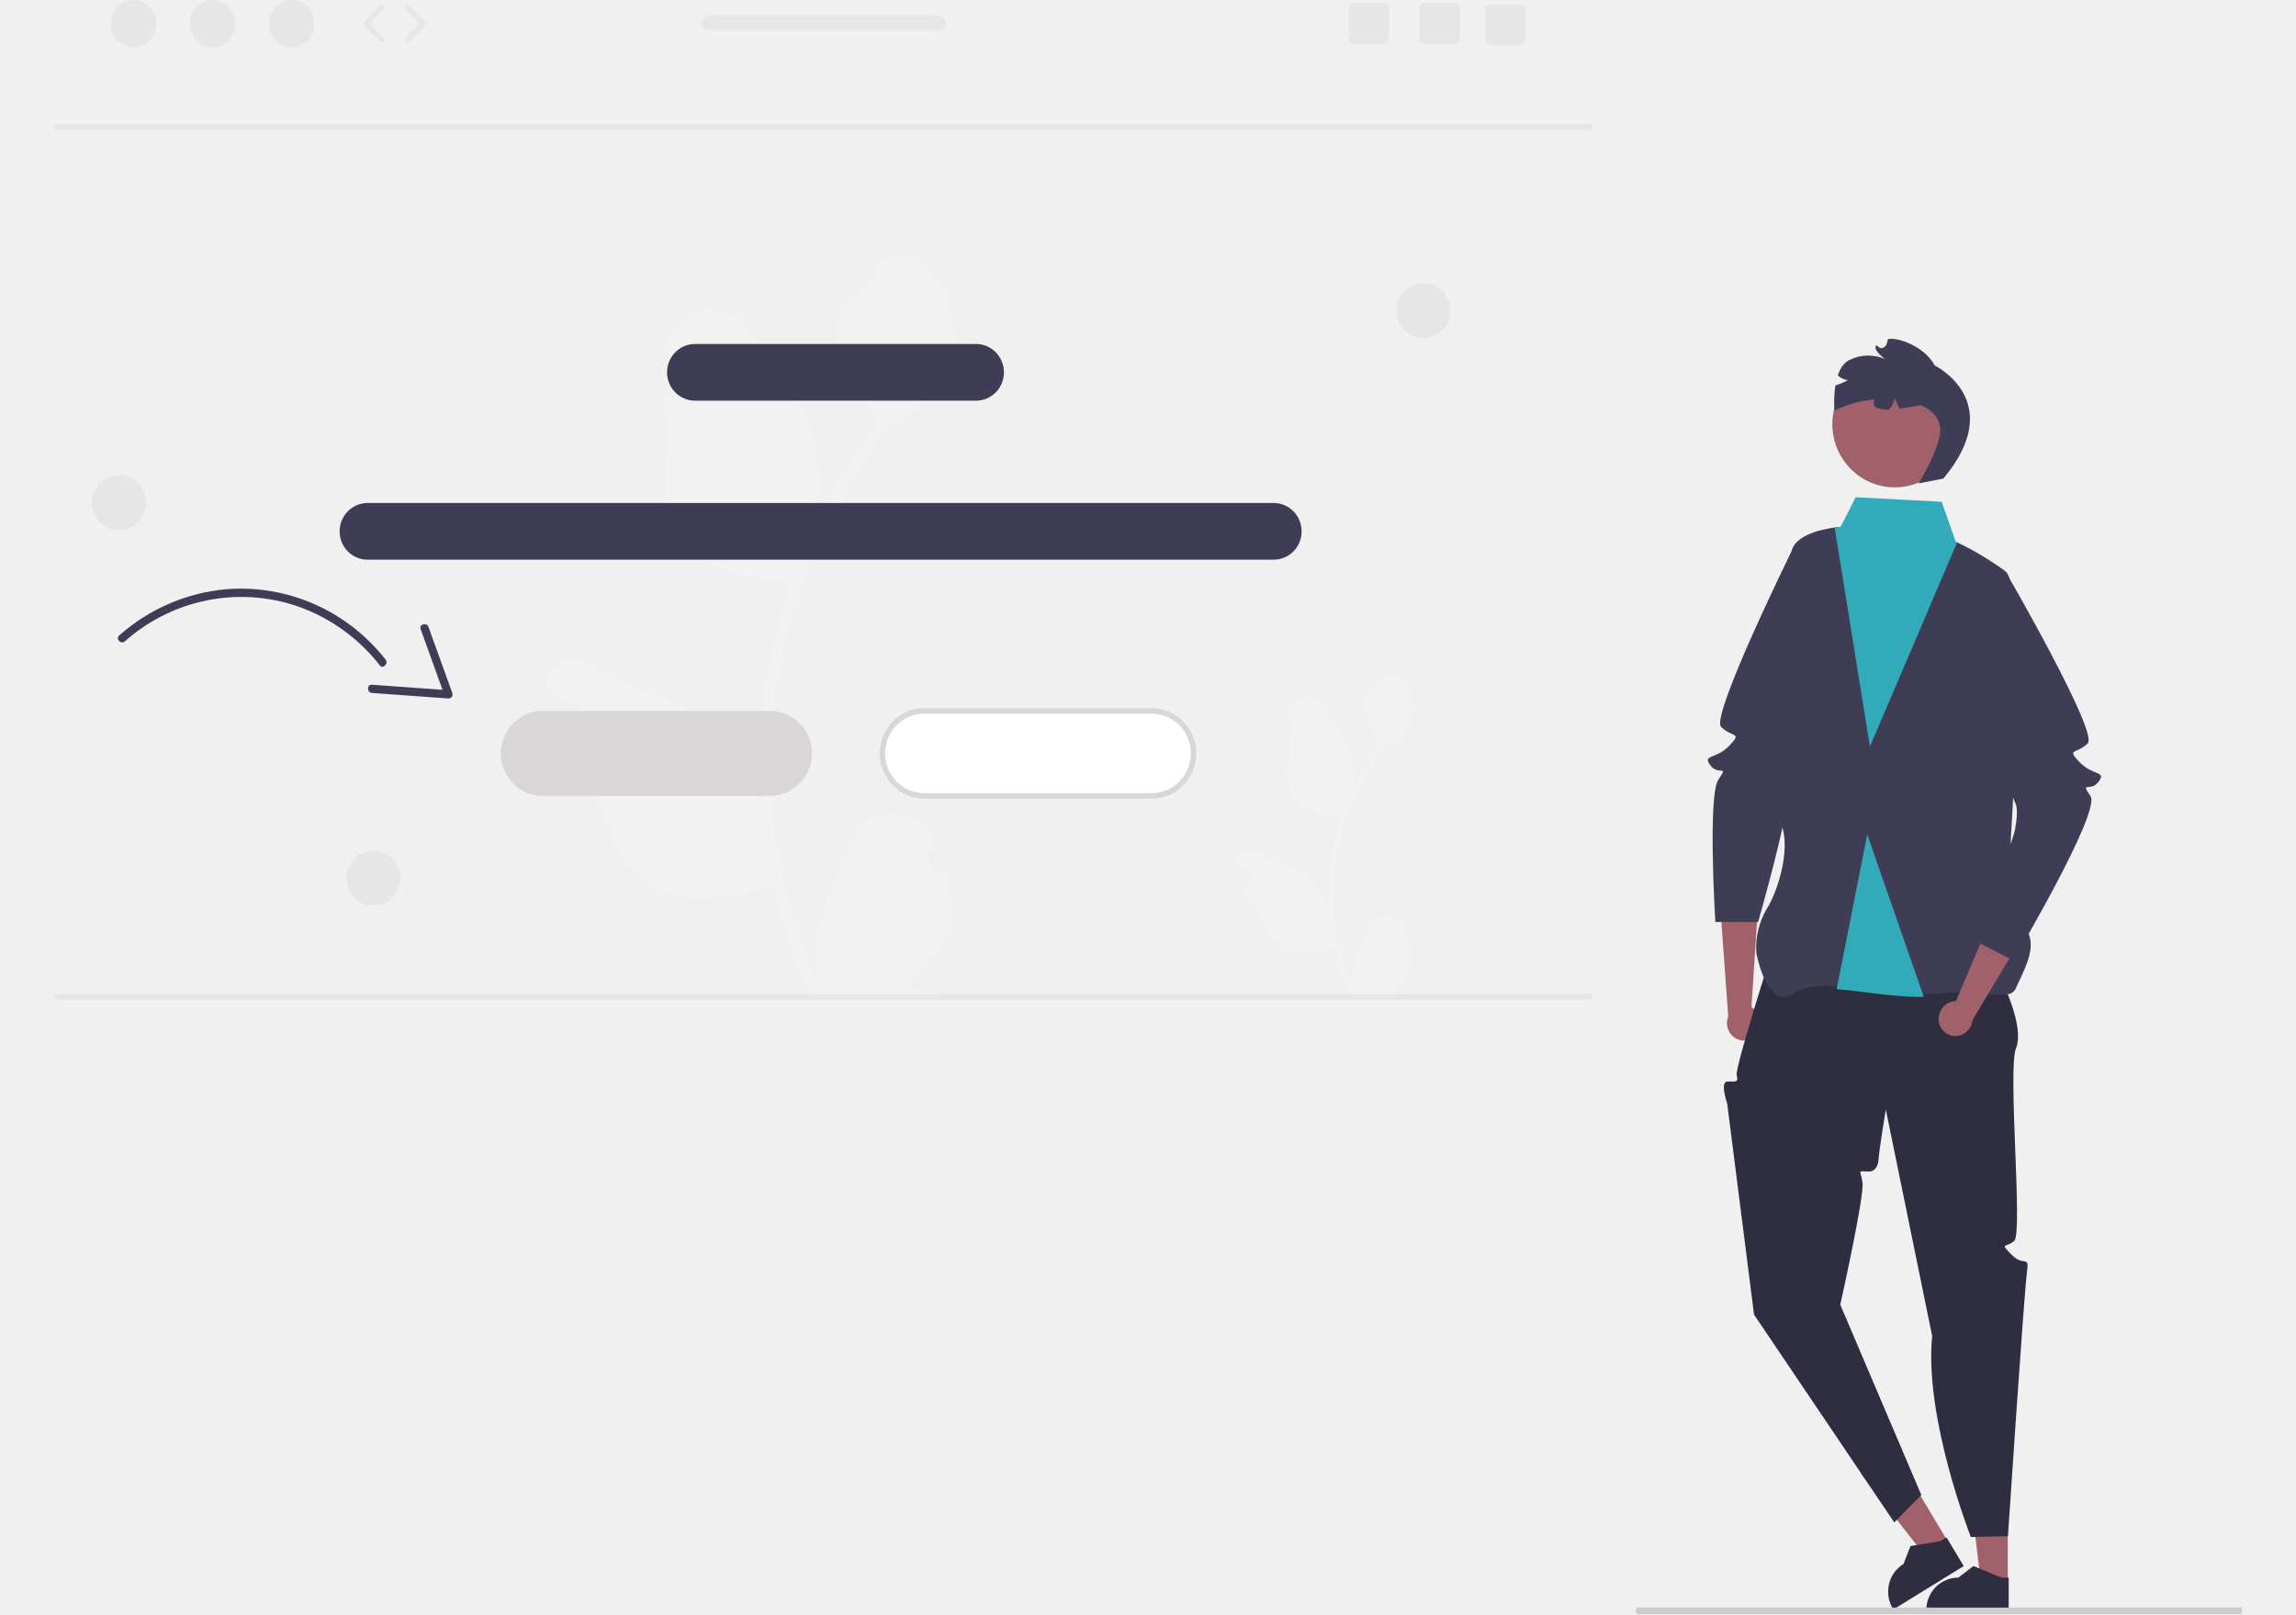
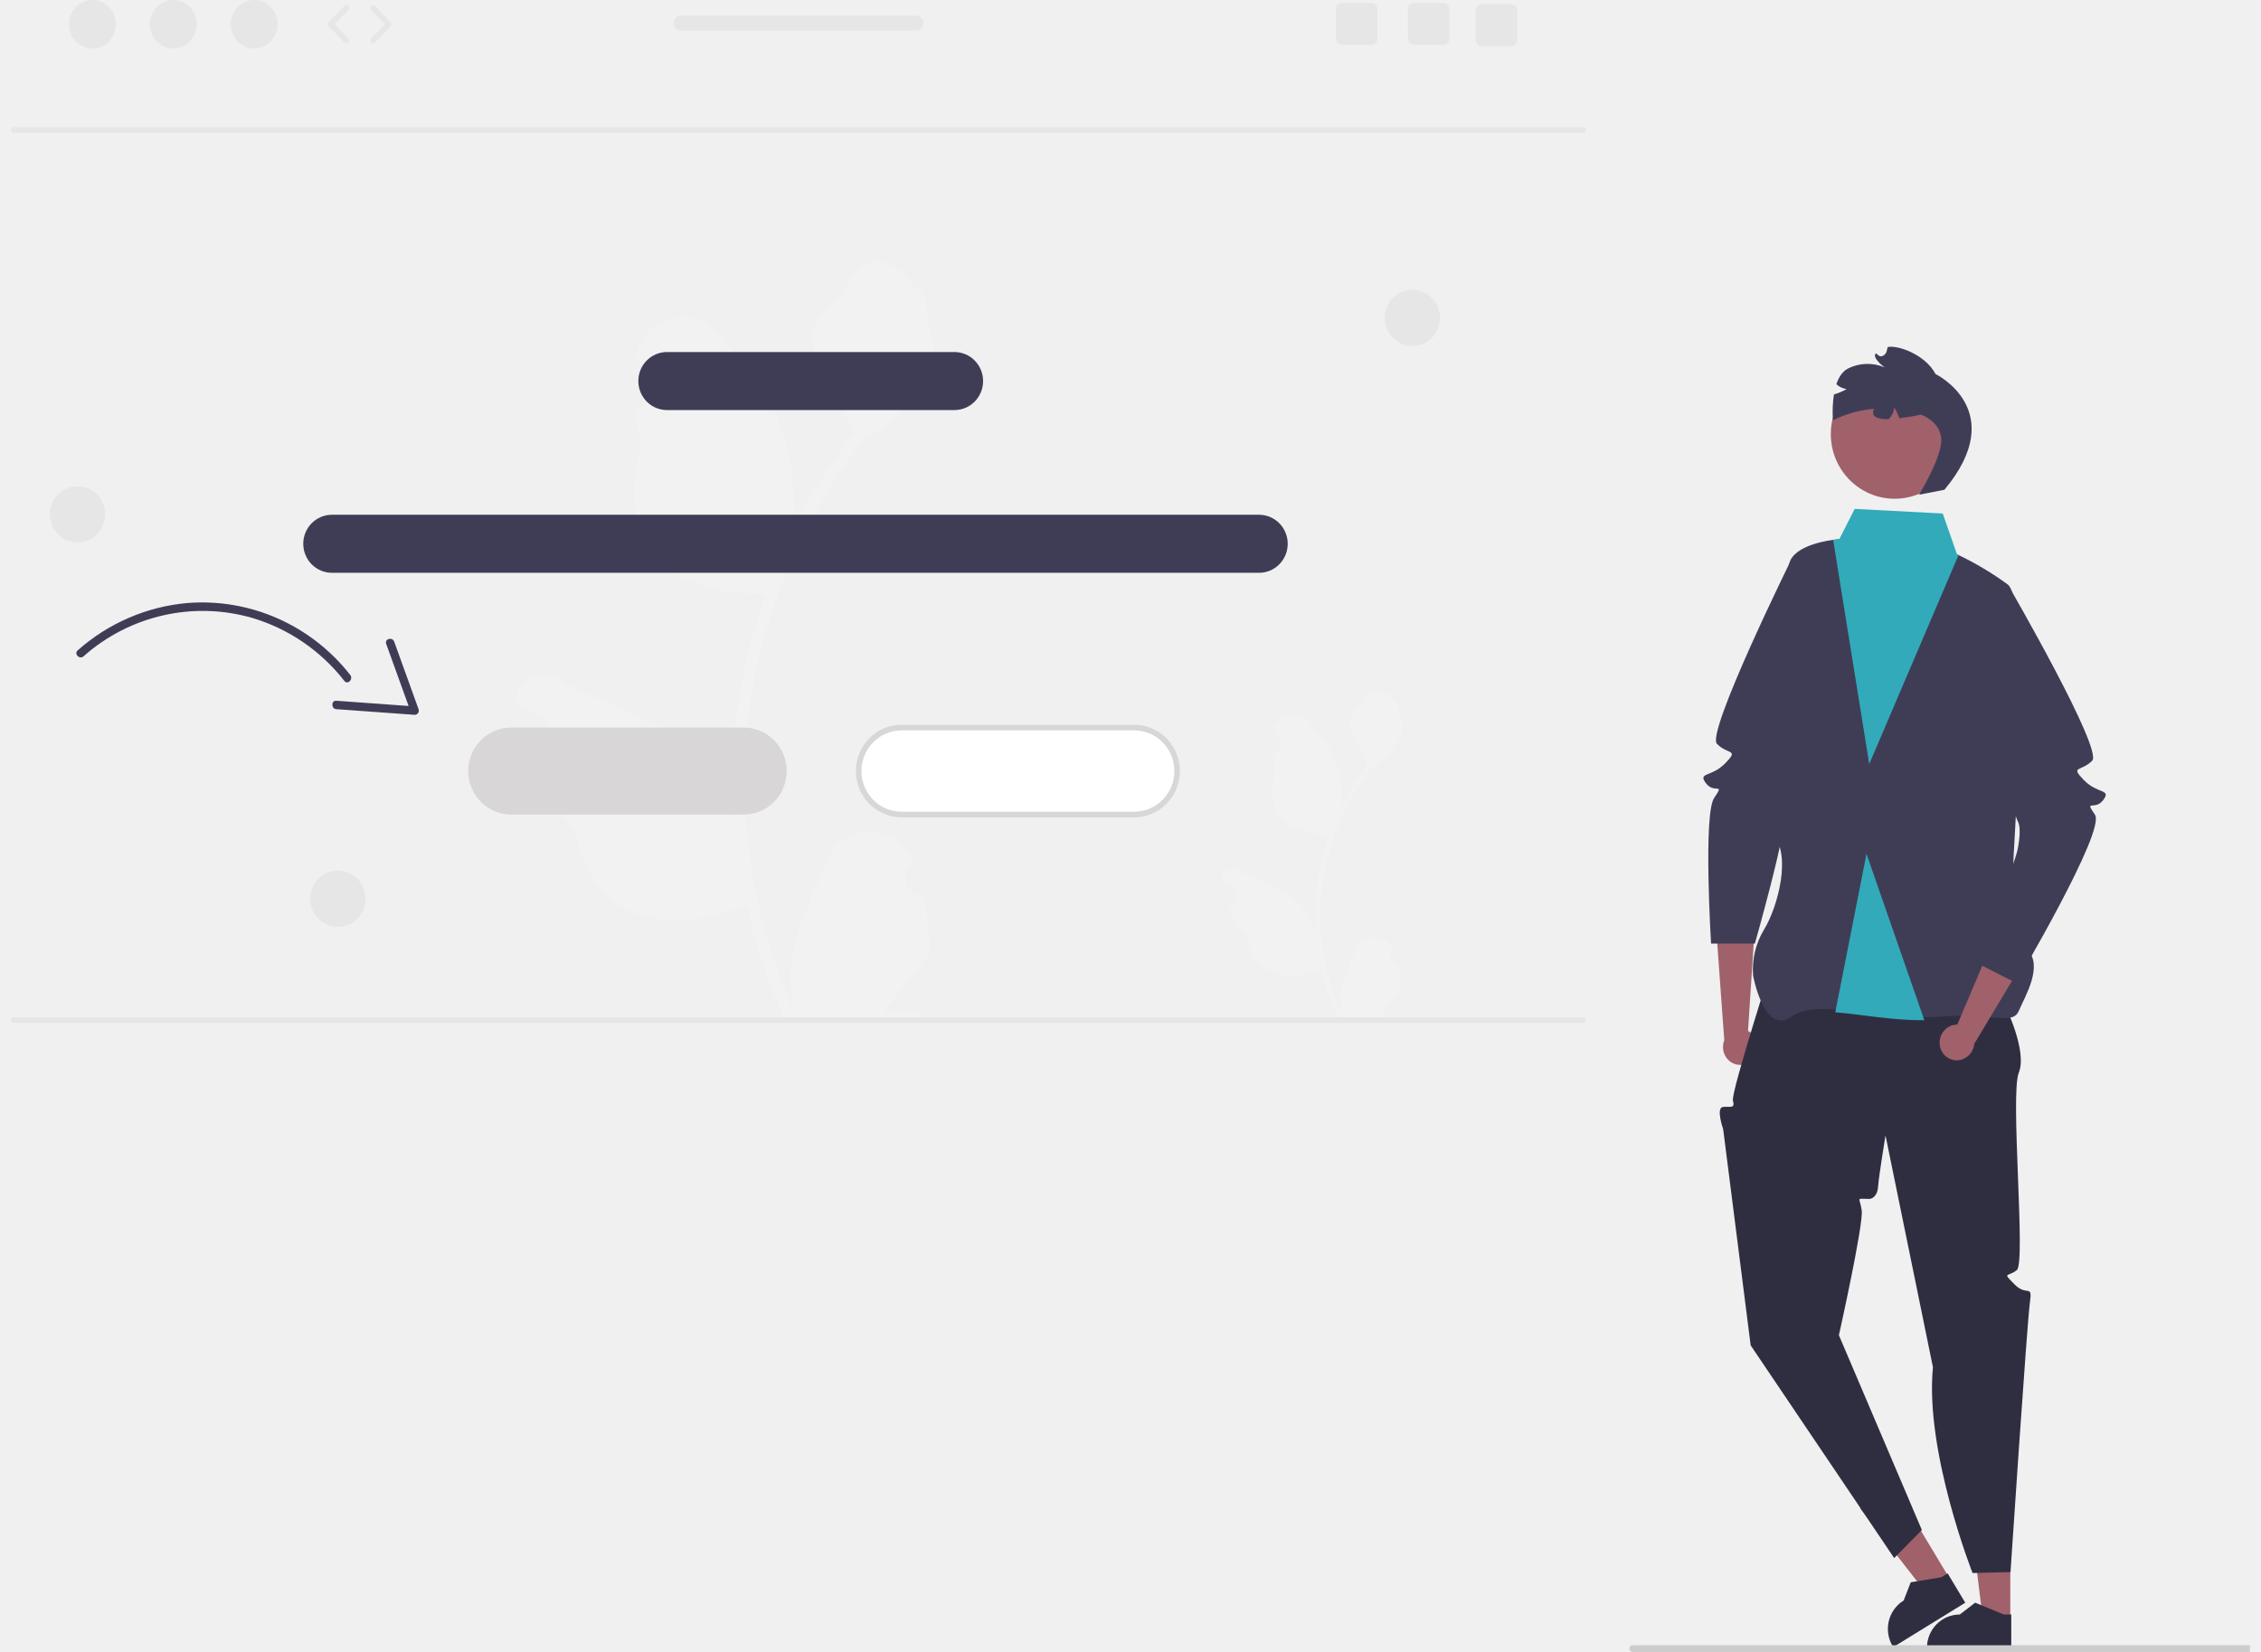
- <svg xmlns="http://www.w3.org/2000/svg" width="775" height="545" fill="none" viewBox="0 0 542 400">
+ <svg xmlns="http://www.w3.org/2000/svg" width="600" height="438.46" fill="none" viewBox="0 0 542 400">
  <g clip-path="url(#a)">
    <path fill="#F2F2F2" d="M220.765 216.891a4.083 4.083 0 0 1-2.394-.643 4.166 4.166 0 0 1-1.597-1.917 4.233 4.233 0 0 1-.225-2.499 4.186 4.186 0 0 1 1.23-2.178l.282-1.138-.112-.273c-3.794-9.166-16.65-9.103-20.411.077-3.338 8.148-7.588 16.309-8.635 24.924a33.61 33.61 0 0 0 .575 11.409 134.487 134.487 0 0 1-11.938-55.237c-.002-4.785.26-9.566.785-14.321a135.166 135.166 0 0 1 1.806-11.61c4.203-20.849 13.226-40.391 26.328-57.02 6.341-3.506 11.469-8.898 14.694-15.45a27.589 27.589 0 0 0 2.451-7.463c-.716.095-2.698-10.945-2.158-11.622-.997-1.533-2.781-2.295-3.87-3.791-5.415-7.44-12.875-6.14-16.77 3.97-8.32 4.254-8.4 11.311-3.295 18.099 3.248 4.317 3.694 10.16 6.544 14.783-.294.38-.599.749-.892 1.129a135.732 135.732 0 0 0-13.946 22.39c1.108-8.77-.528-19.335-3.316-26.145-3.174-7.76-9.123-14.295-14.363-21.003-6.293-8.058-19.197-4.541-20.306 5.673l-.031.297c.778.444 1.54.917 2.285 1.416a5.646 5.646 0 0 1 2.081 2.599 5.736 5.736 0 0 1 .271 3.336 5.684 5.684 0 0 1-1.636 2.907 5.557 5.557 0 0 1-2.969 1.465l-.114.018a57.096 57.096 0 0 0 1.465 8.426c-6.721 26.34 7.79 35.934 28.509 36.365.457.238.903.475 1.36.701a139.806 139.806 0 0 0-7.341 35.011c-.532 7.046-.5 14.124.094 21.165l-.035-.249c-1.501-7.83-5.623-14.895-11.669-20.001-8.979-7.475-21.666-10.228-31.353-16.237-4.663-2.892-10.639.846-9.825 6.325l.04.262a37.386 37.386 0 0 1 4.21 2.056c.778.445 1.54.917 2.285 1.416a5.647 5.647 0 0 1 2.081 2.599 5.738 5.738 0 0 1 .271 3.336 5.685 5.685 0 0 1-1.636 2.908 5.55 5.55 0 0 1-2.969 1.464l-.114.018-.235.036a56.511 56.511 0 0 0 10.238 16.245c4.202 22.995 22.253 25.176 41.561 18.48h.011a139.47 139.47 0 0 0 9.159 27.096h32.719c.117-.369.223-.749.328-1.117a36.685 36.685 0 0 1-9.053-.547c2.427-3.018 4.855-6.061 7.282-9.079.055-.057.105-.116.153-.179 1.231-1.544 2.474-3.078 3.706-4.622v-.002c.066-4.736-.47-9.46-1.595-14.057l-.001-.001Zm114.908 16.772a1.763 1.763 0 0 1-1.037-.279 1.8 1.8 0 0 1-.693-.831 1.833 1.833 0 0 1 .436-2.027l.122-.493a4.837 4.837 0 0 0-1.824-2.28 4.744 4.744 0 0 0-5.313.02 4.843 4.843 0 0 0-1.759 2.175c-1.447 3.531-3.289 7.069-3.743 10.803-.2 1.651-.115 3.324.249 4.945a58.297 58.297 0 0 1-5.174-23.943 56.446 56.446 0 0 1 .34-6.207c.188-1.69.449-3.367.783-5.033a58.672 58.672 0 0 1 11.412-24.715 15.43 15.43 0 0 0 6.369-6.697c.506-1.021.864-2.11 1.062-3.235-.31.041-1.169-4.744-.935-5.038-.432-.665-1.205-.995-1.677-1.643-2.347-3.225-5.581-2.662-7.269 1.72-3.607 1.845-3.642 4.904-1.429 7.846 1.408 1.871 1.602 4.404 2.837 6.408-.127.165-.259.324-.387.489a58.868 58.868 0 0 0-6.045 9.705 24.706 24.706 0 0 0-1.437-11.333c-1.376-3.363-3.955-6.196-6.226-9.104-2.728-3.492-8.321-1.968-8.802 2.459l-.013.129c.337.193.667.398.99.614.406.275.721.667.902 1.126.182.459.223.963.118 1.446a2.468 2.468 0 0 1-.709 1.261 2.416 2.416 0 0 1-1.288.635l-.049.007c.12 1.232.333 2.453.635 3.653-2.913 11.417 3.377 15.576 12.358 15.763.198.103.391.206.589.303a60.616 60.616 0 0 0-3.182 15.176 57.593 57.593 0 0 0 .041 9.175l-.015-.109a15.054 15.054 0 0 0-5.058-8.669c-3.892-3.24-9.391-4.434-13.59-7.038a2.768 2.768 0 0 0-1.496-.447 2.755 2.755 0 0 0-1.497.44 2.84 2.84 0 0 0-1.266 2.748l.017.114a16.11 16.11 0 0 1 2.816 1.505c.405.275.72.668.902 1.127.182.459.222.963.117 1.446a2.47 2.47 0 0 1-.709 1.26 2.416 2.416 0 0 1-1.287.635l-.05.008-.101.015a24.48 24.48 0 0 0 4.437 7.042c1.822 9.967 9.646 10.913 18.015 8.01h.005a60.5 60.5 0 0 0 3.97 11.745h14.183c.05-.16.096-.325.142-.484a15.93 15.93 0 0 1-3.924-.237c1.052-1.309 2.104-2.627 3.156-3.936a.688.688 0 0 0 .066-.077c.534-.67 1.073-1.334 1.607-2.004v-.001c.028-2.052-.204-4.1-.692-6.093Z" />
    <path fill="#A0616A" d="M422.027 256.049a4.449 4.449 0 0 0 .746-3.226 4.41 4.41 0 0 0-1.686-2.84 4.136 4.136 0 0 0-.589-.362l1.948-29.972-9.909 1.741 2.209 30.492a4.447 4.447 0 0 0-.158 2.827 4.392 4.392 0 0 0 1.577 2.337 4.121 4.121 0 0 0 3.082.765 4.113 4.113 0 0 0 1.52-.56 4.174 4.174 0 0 0 1.26-1.202Zm61.964 136.191-6.638-.001-3.157-25.945h9.797l-.002 25.946Z" />
    <path fill="#2F2E41" d="M484.225 399.257h-20.412v-.262c0-2.135.837-4.183 2.327-5.693a7.892 7.892 0 0 1 5.618-2.358l3.729-2.867 6.956 2.867h1.782v8.313Z" />
    <path fill="#A0616A" d="m469.291 382.213-5.671 3.495-16.004-20.504 8.371-5.159 13.304 22.168Z" />
    <path fill="#2F2E41" d="m473.089 388.085-17.439 10.749-.135-.223a8.153 8.153 0 0 1-.931-6.09 8.046 8.046 0 0 1 3.591-4.973l1.715-4.413 7.414-1.214 1.522-.938 4.263 7.102Z" />
    <path fill="#E6E6E6" d="M380.614 32.142H.67a.666.666 0 0 1-.474-.199.684.684 0 0 1 0-.96.666.666 0 0 1 .474-.2h379.944c.178 0 .348.072.474.2a.682.682 0 0 1-.474 1.16Z" />
    <path fill="#3F3D56" d="M302.126 124.645H77.666c-1.84 0-3.603.74-4.904 2.058a7.076 7.076 0 0 0-2.03 4.969c0 1.864.73 3.652 2.03 4.97a6.888 6.888 0 0 0 4.904 2.058h224.46c.91 0 1.812-.182 2.653-.535a6.93 6.93 0 0 0 2.25-1.523 7.037 7.037 0 0 0 1.503-2.28 7.104 7.104 0 0 0-1.503-7.659 6.93 6.93 0 0 0-2.25-1.523 6.856 6.856 0 0 0-2.653-.535ZM228.38 85.24h-69.594a6.89 6.89 0 0 0-4.904 2.059 7.078 7.078 0 0 0-2.031 4.969c0 1.864.731 3.651 2.031 4.97a6.89 6.89 0 0 0 4.904 2.058h69.594a6.89 6.89 0 0 0 4.904-2.059 7.078 7.078 0 0 0 2.031-4.97 7.078 7.078 0 0 0-2.031-4.968 6.89 6.89 0 0 0-4.904-2.059Z" />
    <path fill="#E6E6E6" d="M19.68 11.747c3.131 0 5.67-2.63 5.67-5.874C25.35 2.63 22.81 0 19.68 0s-5.67 2.63-5.67 5.873c0 3.244 2.539 5.874 5.67 5.874Zm19.585 0c3.131 0 5.67-2.63 5.67-5.874C44.935 2.63 42.396 0 39.265 0s-5.67 2.63-5.67 5.873c0 3.244 2.539 5.874 5.67 5.874Zm19.585 0c3.131 0 5.67-2.63 5.67-5.874C64.52 2.63 61.982 0 58.85 0c-3.13 0-5.669 2.63-5.669 5.873 0 3.244 2.538 5.874 5.67 5.874Zm22.333-1.232a.66.66 0 0 1-.48-.204l-3.825-3.963a.684.684 0 0 1 0-.95l3.826-3.962a.666.666 0 0 1 .943-.006.684.684 0 0 1 .015.956l-3.367 3.487 3.367 3.488a.682.682 0 0 1 .139.739.678.678 0 0 1-.618.415Zm6.428 0a.665.665 0 0 1-.618-.415.688.688 0 0 1 .139-.739l3.366-3.488-3.366-3.487a.68.68 0 0 1-.143-.745.68.68 0 0 1 .37-.366.663.663 0 0 1 .731.16l3.825 3.963a.684.684 0 0 1 0 .95l-3.825 3.963a.667.667 0 0 1-.479.204ZM346.732.68h-7.113a1.45 1.45 0 0 0-1.038.436 1.484 1.484 0 0 0-.43 1.052v7.215a1.485 1.485 0 0 0 .906 1.375c.178.074.369.113.562.113h7.113c.39 0 .765-.156 1.041-.435a1.5 1.5 0 0 0 .434-1.053V2.168a1.5 1.5 0 0 0-.434-1.053 1.463 1.463 0 0 0-1.041-.435Zm-17.431 0h-7.113a1.454 1.454 0 0 0-1.038.436 1.502 1.502 0 0 0-.43 1.052v7.215a1.502 1.502 0 0 0 .43 1.052 1.465 1.465 0 0 0 1.038.436h7.113c.39 0 .765-.156 1.041-.435a1.5 1.5 0 0 0 .434-1.053V2.168a1.5 1.5 0 0 0-.434-1.053 1.463 1.463 0 0 0-1.041-.435Zm33.856.34h-7.113a1.45 1.45 0 0 0-1.038.435 1.502 1.502 0 0 0-.43 1.052v7.216a1.502 1.502 0 0 0 .43 1.052 1.464 1.464 0 0 0 1.038.435h7.113c.39 0 .765-.155 1.041-.435a1.5 1.5 0 0 0 .434-1.052V2.508a1.5 1.5 0 0 0-.434-1.053 1.463 1.463 0 0 0-1.041-.435ZM219.071 3.764h-56.858c-.474 0-.93.192-1.265.532a1.826 1.826 0 0 0 0 2.565c.335.34.791.531 1.265.531h56.858c.475 0 .93-.19 1.266-.531a1.83 1.83 0 0 0 0-2.565 1.779 1.779 0 0 0-1.266-.532Z" />
    <path fill="#D8D6D6" d="M177.372 176.172h-56.315c-2.756 0-5.399 1.11-7.348 3.085a10.599 10.599 0 0 0-3.043 7.446 10.6 10.6 0 0 0 3.043 7.446 10.322 10.322 0 0 0 7.348 3.084h56.315c2.756 0 5.399-1.109 7.348-3.084a10.605 10.605 0 0 0 3.043-7.446c0-2.793-1.095-5.472-3.043-7.446a10.323 10.323 0 0 0-7.348-3.085Z" />
    <path fill="#fff" d="M271.9 176.172h-56.315c-2.756 0-5.399 1.11-7.348 3.085a10.603 10.603 0 0 0-3.043 7.446c0 2.793 1.095 5.471 3.043 7.446a10.322 10.322 0 0 0 7.348 3.084H271.9c2.756 0 5.399-1.109 7.348-3.084a10.605 10.605 0 0 0 3.043-7.446c0-2.793-1.095-5.472-3.043-7.446a10.323 10.323 0 0 0-7.348-3.085Z" />
    <path fill="#D8D6D6" d="M271.9 197.913h-56.315a10.987 10.987 0 0 1-7.822-3.284 11.287 11.287 0 0 1-3.24-7.926 11.29 11.29 0 0 1 3.24-7.927 10.99 10.99 0 0 1 7.822-3.283H271.9a10.99 10.99 0 0 1 7.822 3.283 11.29 11.29 0 0 1 3.24 7.927c0 2.973-1.166 5.824-3.24 7.926a10.987 10.987 0 0 1-7.822 3.284Zm-56.315-21.061a9.659 9.659 0 0 0-6.874 2.885 9.918 9.918 0 0 0-2.847 6.966 9.921 9.921 0 0 0 2.847 6.966 9.659 9.659 0 0 0 6.874 2.885H271.9a9.659 9.659 0 0 0 6.874-2.885 9.921 9.921 0 0 0 2.847-6.966 9.918 9.918 0 0 0-2.847-6.966 9.659 9.659 0 0 0-6.874-2.885h-56.315Z" />
    <path fill="#E6E6E6" d="M380.614 247.684H.67a.664.664 0 0 1-.474-.199.683.683 0 0 1 0-.96.664.664 0 0 1 .474-.199h379.944c.178 0 .348.071.474.199.126.127.196.3.196.48s-.07.353-.196.48a.664.664 0 0 1-.474.199ZM16.09 131.333c3.703 0 6.704-3.042 6.704-6.794s-3.002-6.794-6.704-6.794c-3.703 0-6.704 3.042-6.704 6.794s3.001 6.794 6.704 6.794Zm323.139-47.557c3.702 0 6.704-3.042 6.704-6.794s-3.002-6.794-6.704-6.794c-3.703 0-6.704 3.042-6.704 6.794s3.001 6.794 6.704 6.794ZM79.109 224.409c3.702 0 6.704-3.042 6.704-6.794s-3.002-6.794-6.704-6.794c-3.703 0-6.704 3.042-6.704 6.794s3.001 6.794 6.704 6.794Z" />
    <path fill="#3F3D56" d="M16.121 157.479c7.446-6.603 16.779-10.622 26.637-11.472a45.259 45.259 0 0 1 21.818 3.753 45.874 45.874 0 0 1 17.533 13.683c.792 1.02-.622 2.472-1.422 1.441-5.671-7.271-13.421-12.589-22.19-15.225a43.232 43.232 0 0 0-21.642-.665 43.575 43.575 0 0 0-19.311 9.926c-.969.863-2.396-.573-1.423-1.441Z" />
    <path fill="#3F3D56" d="m92.747 155.37 5.928 16.43a1.038 1.038 0 0 1-.172.886 1.012 1.012 0 0 1-.797.404l-18.967-1.37c-1.283-.093-1.293-2.132 0-2.038l18.966 1.37-.97 1.29-5.927-16.43c-.446-1.234 1.497-1.766 1.939-.542Z" />
    <path fill="#2F2E41" d="M482.697 243.432s5.487 11.048 3.352 16.305c-2.135 5.257 1.751 45.983-.465 47.789-2.216 1.806-3.643.361-.583 3.461 3.059 3.101 4.4-.296 3.73 4.46-.67 4.755-4.693 65.221-4.693 65.221l-9.181.232s-11.602-29.446-9.591-49.828l-11.484-56.129s-1.655 10.001-1.789 12.344c-.135 2.343-1.476 3.022-2.146 3.022-3.355 0-2.323-.604-1.832 2.755.491 3.36-5.515 30.25-5.515 30.25l20.085 47.163-6.704 6.794-34.741-51.496-6.66-52.354s-1.847-5.253 0-5.392c1.846-.14 2.892.454 2.369-1.541-.523-1.995 10.204-35.285 10.204-35.285l55.644 12.229Z" />
    <path fill="#3F3D56" d="M486.049 244.79c-1.548 3.635-6.824.306-18.771 1.359a52.124 52.124 0 0 1-4.096.197c-8.012.088-15.5-1.454-21.561-1.909-4.364-.333-7.991-.102-10.546 1.712-6.704 4.756-9.359-9.96-9.359-9.96a18.812 18.812 0 0 1 2.655-11.101c3.352-5.435 6.785-18.35 2.012-23.099-4.774-4.749-5.283-12.222-3.352-14.267 1.93-2.045 8.272-42.937 7.374-49.595-.711-5.252 7.294-6.937 10.7-7.413a23.145 23.145 0 0 1 1.495-.169l7.917 1.467 11.397 2.038 9.178.177s.128.061.369.17a75.243 75.243 0 0 1 11.907 7.127c5.417 4.137 1.414 65.893 1.414 65.893s-.744 18.391 3.279 22.427c4.022 4.035-.463 11.312-2.012 14.946Z" />
    <path fill="#3F3D56" d="m446.495 134.604-15.419.679s-20.783 42.122-18.102 44.84c2.682 2.718 5.422 1.175 2.041 4.664s-6.734 2.13-4.722 4.847c2.011 2.718 4.693-.34 2.011 3.567-2.682 3.907-.753 35.284-.753 35.284h10.604s7.497-26.359 6.868-29.548c-.629-3.188-.712-5.913 0-6.929.712-1.015 17.472-57.404 17.472-57.404Z" />
    <path fill="#A0616A" d="M455.997 120.768c8.536 0 15.457-7.013 15.457-15.664 0-8.65-6.921-15.664-15.457-15.664-8.537 0-15.457 7.013-15.457 15.664s6.92 15.664 15.457 15.664Z" />
    <path fill="#3F3D56" d="m468.042 118.594-6.128 1.189s5.699-9.321 5.364-13.588c-.335-4.266-4.921-5.795-4.921-5.795s-2.541.557-5.216.87a13.697 13.697 0 0 0-1.24-2.616 4.587 4.587 0 0 1-1.314 2.813 7.238 7.238 0 0 1-2.903-.34c-1.059-.489-1.039-1.338-.691-2.133a27.614 27.614 0 0 0-9.935 2.765 28.111 28.111 0 0 1 .235-6.25c.147-.041.295-.089.442-.136a13.58 13.58 0 0 0 2.628-1.162 4.5 4.5 0 0 1-2.48-1.182c.563-1.671 1.461-3.118 2.876-3.825a10.486 10.486 0 0 1 8.802-.238s-3.278-2.425-2.071-3.417c.08.081.16.156.248.23.114.096.241.198.362.293.744.611 1.857-.251 2.004-1.175.016-.117.038-.233.067-.347a3.253 3.253 0 0 1 .154-.51c2.233-.543 8.984 1.665 11.578 6.53 0 0 18.135 8.832 2.139 28.024Z" />
    <path fill="#A0616A" d="M466.92 253.104a4.447 4.447 0 0 1 .784-3.217 4.342 4.342 0 0 1 2.776-1.752 4.05 4.05 0 0 1 .687-.05l11.723-27.588 8.042 6.119-15.658 26.134a4.419 4.419 0 0 1-1.128 2.591 4.317 4.317 0 0 1-2.454 1.353 4.116 4.116 0 0 1-1.617-.058 4.165 4.165 0 0 1-2.573-1.881 4.265 4.265 0 0 1-.582-1.651Z" />
    <path fill="#3F3D56" d="m468.283 141.398 15.42.679s22.794 39.405 20.112 42.122c-2.681 2.718-5.421 1.175-2.04 4.664 3.381 3.489 6.733 2.13 4.722 4.848-2.011 2.717-4.693-.341-2.011 3.566 2.681 3.907-19.107 40.72-19.107 40.72l-9.386-4.756s9.134-24.322 9.763-27.51c.628-3.188.711-5.913 0-6.929-.712-1.015-17.473-57.404-17.473-57.404Z" />
    <path fill="#32AABA" d="m471.461 134.397-21.614 50.607-8.742-54.29a23.145 23.145 0 0 1 1.495-.169l3.721-7.324 21.312 1.121 3.459 9.885s.128.061.369.17Zm-8.28 112.629c-8.011.088-15.499-1.454-21.56-1.91l7.556-38.371 14.004 40.281Z" />
    <path fill="#CCC" d="M391.791 399.192a.92.92 0 0 0 .053.309.801.801 0 0 0 .153.263.69.69 0 0 0 .229.175.62.62 0 0 0 .27.061h149.987a.66.66 0 0 0 .498-.237.872.872 0 0 0 .207-.571.872.872 0 0 0-.207-.572.66.66 0 0 0-.498-.237H392.496a.62.62 0 0 0-.27.061.69.69 0 0 0-.229.175.812.812 0 0 0-.153.263.922.922 0 0 0-.053.31Z" />
  </g>
  <defs>
    <clipPath id="a">
      <path fill="#fff" d="M0 0h542v400H0z" />
    </clipPath>
  </defs>
</svg>
